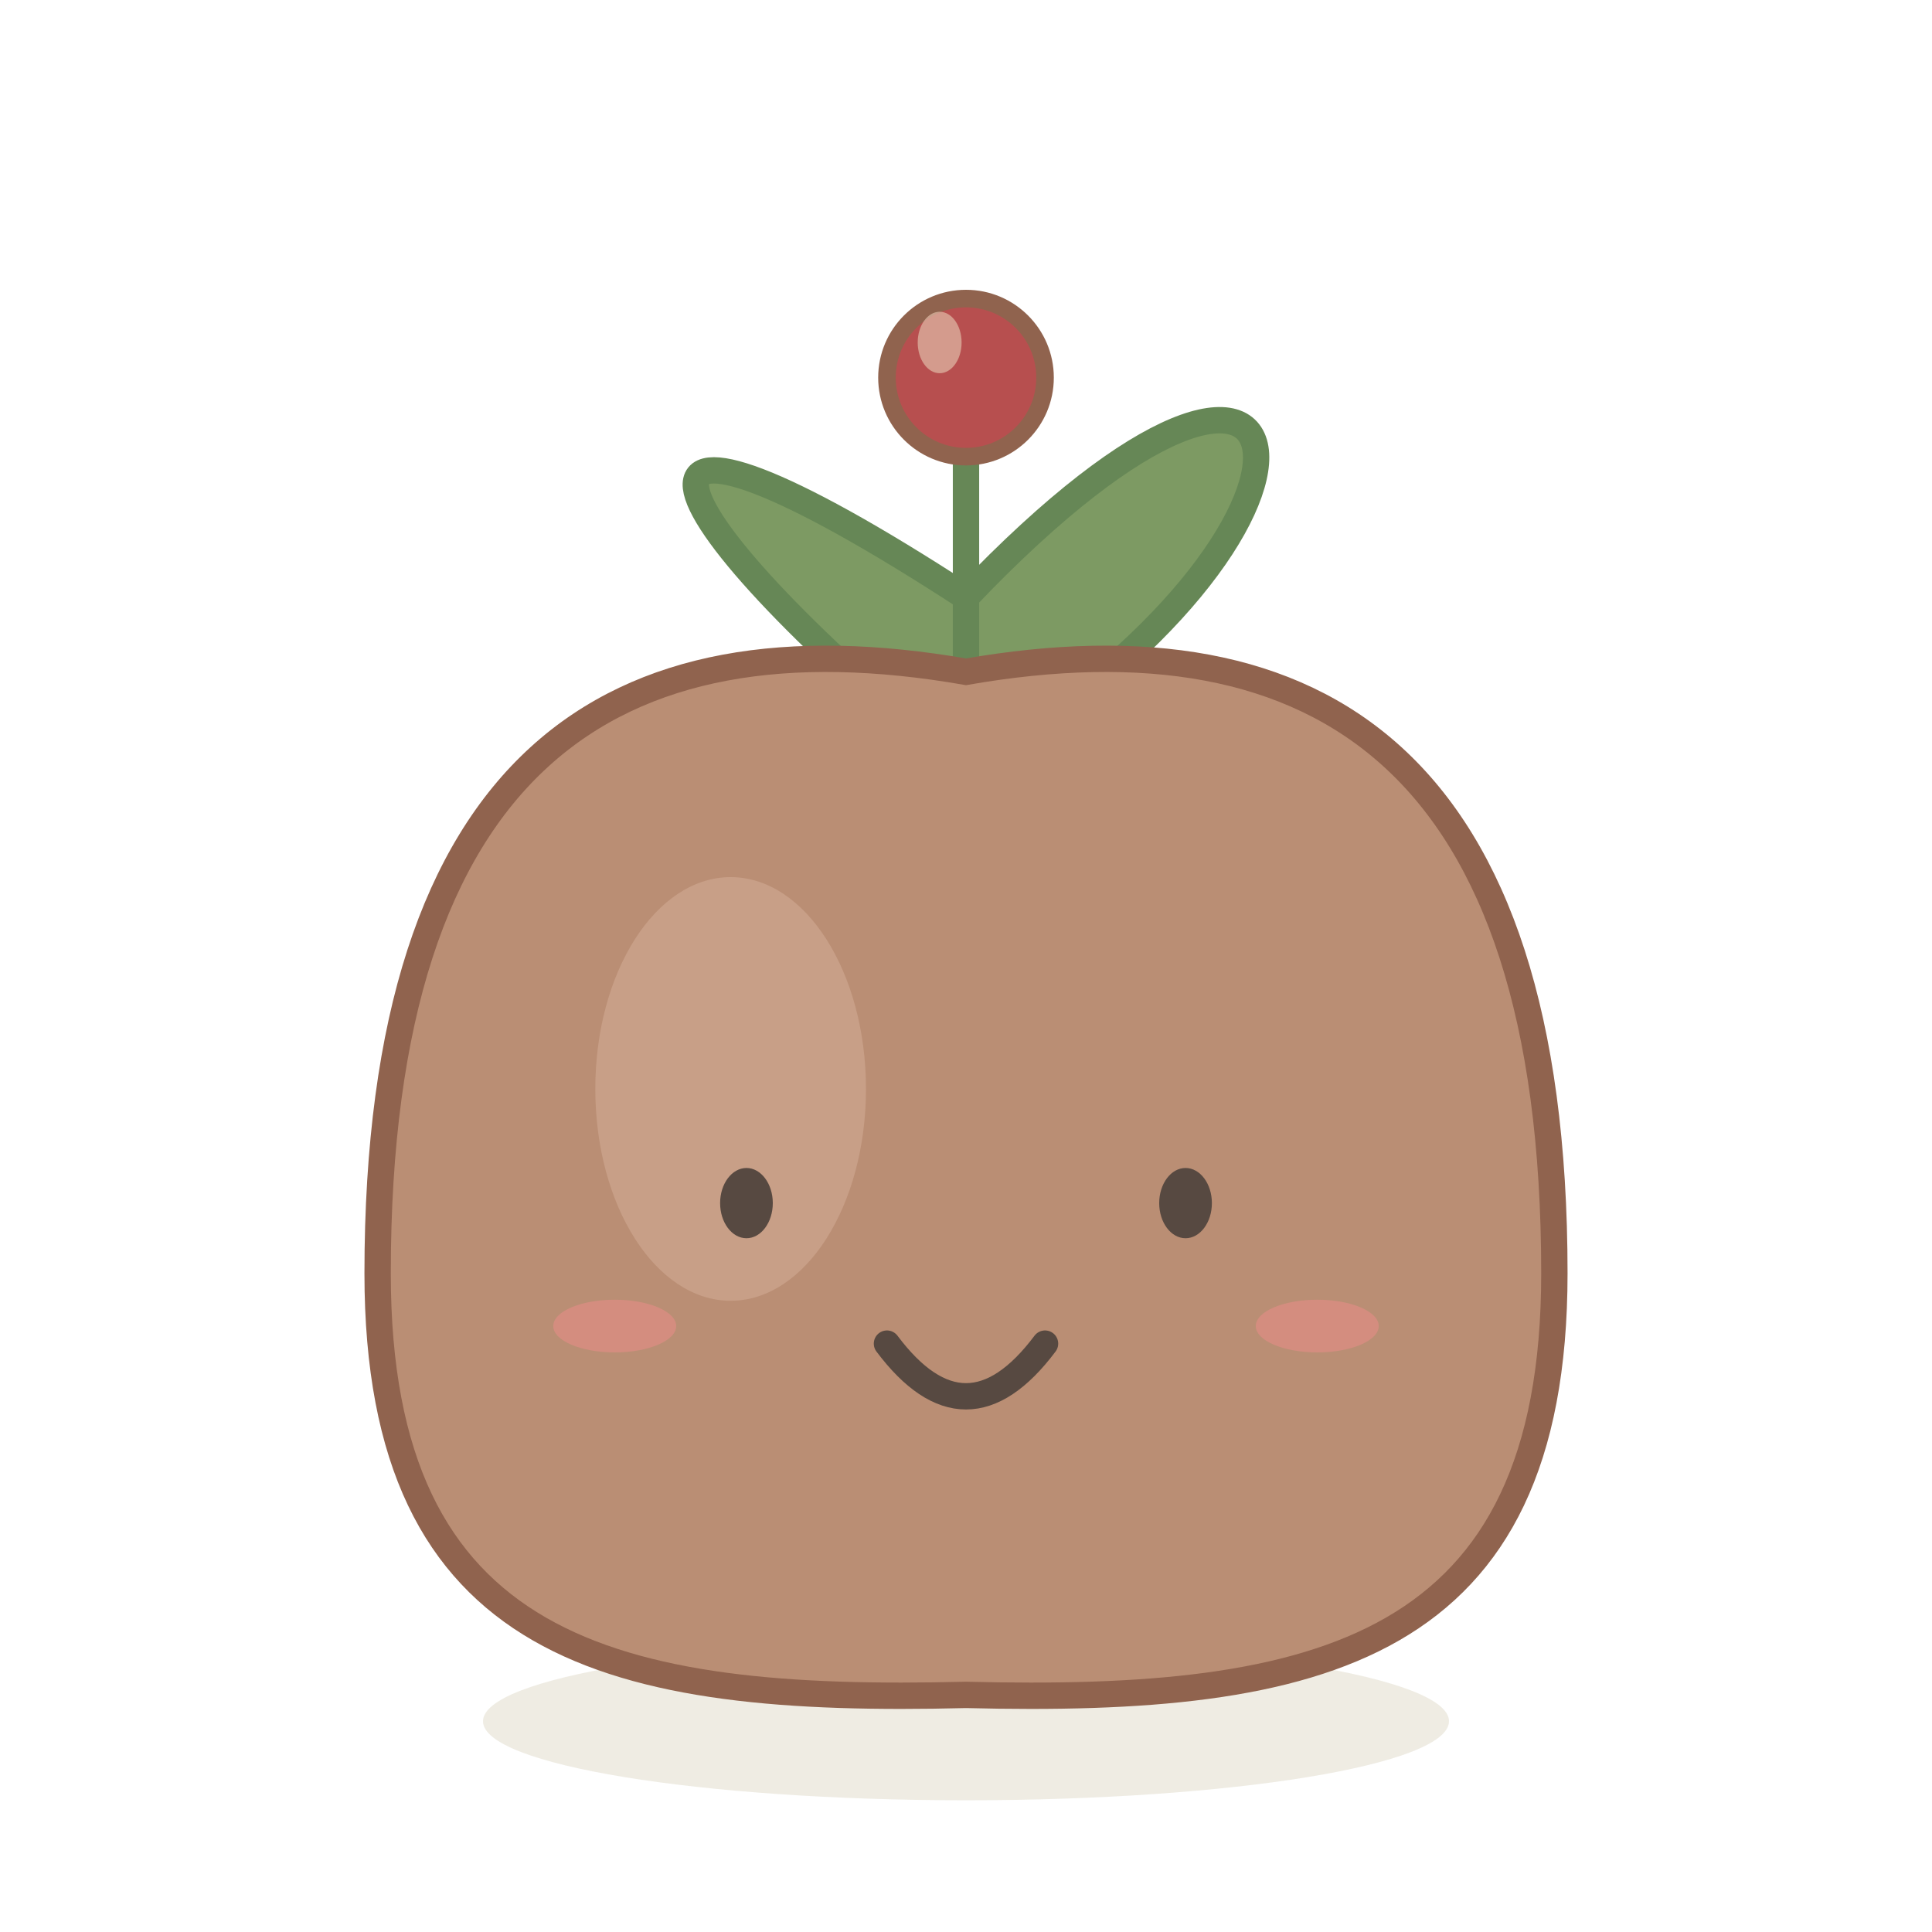
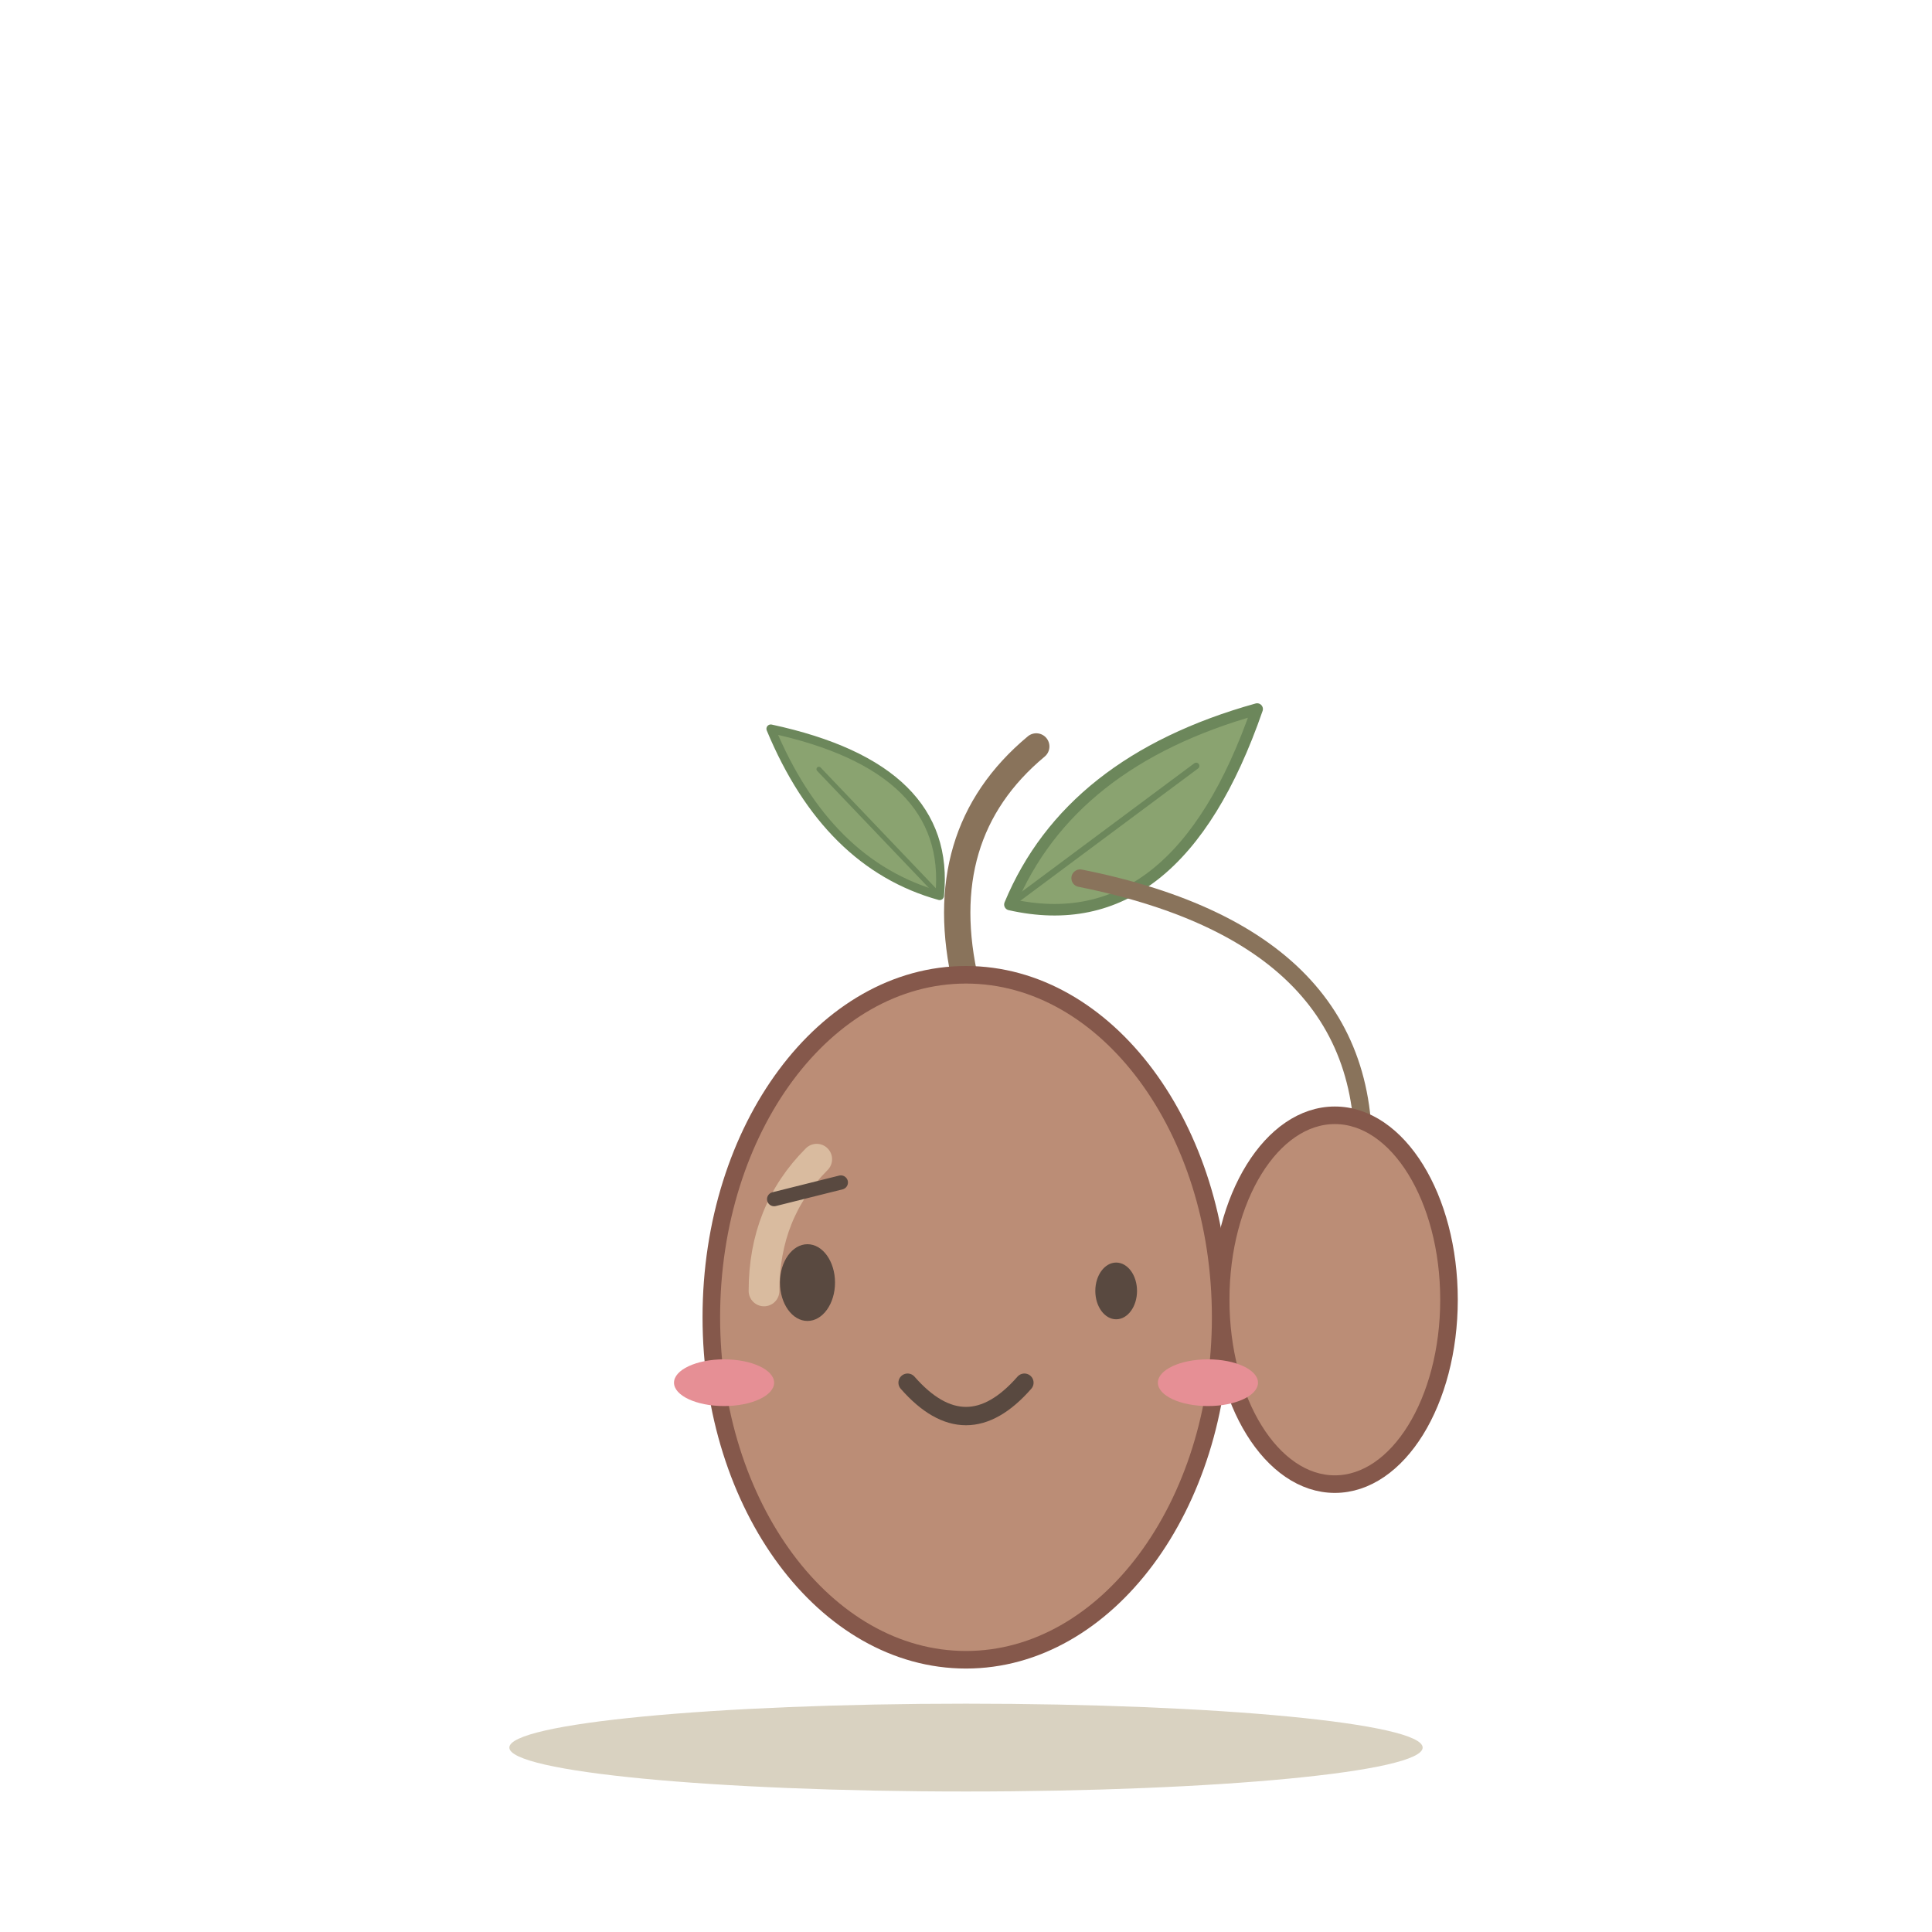
- <svg xmlns="http://www.w3.org/2000/svg" width="220" height="220" viewBox="0 0 220 220" role="img">
-   <ellipse cx="110" cy="196" rx="55" ry="9" fill="#d8d2bd" opacity=".42" />
-   <path d="M110 88 C71 56,67 40,110 68 C151 25,157 60,110 88Z" fill="#7d9a63" stroke="#668756" stroke-width="3" />
-   <path d="M110 86V49" stroke="#668756" stroke-width="3" stroke-linecap="round" />
-   <circle cx="110" cy="43" r="9" fill="#b74f4f" stroke="#90634e" stroke-width="2" />
-   <ellipse cx="107" cy="39" rx="2.5" ry="3.5" fill="#dfbba6" opacity=".7" />
-   <path d="M43 145 C43 86.5,69.8 69.5,110 76.5 C150.2 69.5,177 86.5,177 145 C177 188,150.2 194,110 193 C69.8 194,43 188,43 145Z" fill="#ba8e74" stroke="#90634e" stroke-width="3" />
-   <ellipse cx="83.2" cy="124" rx="15.41" ry="24.12" fill="#dfbba6" opacity=".38" />
-   <ellipse cx="85" cy="137" rx="3" ry="4" fill="#574941" />
-   <ellipse cx="135" cy="137" rx="3" ry="4" fill="#574941" />
-   <ellipse cx="70" cy="151" rx="7" ry="3" fill="#e78c87" opacity=".58" />
-   <ellipse cx="150" cy="151" rx="7" ry="3" fill="#e78c87" opacity=".58" />
-   <path d="M101 153q9 12 18 0" fill="none" stroke="#574941" stroke-width="3" stroke-linecap="round" />
+ <svg xmlns="http://www.w3.org/2000/svg" width="220" height="220" viewBox="0 0 220 220" role="img" data-character="jujube" data-stage="3">
+   <ellipse cx="110" cy="199" rx="52" ry="5" fill="#d9d2c1" stroke="none" stroke-width="2" />
+   <path d="M110 112q-4-17 8-27" fill="none" stroke="#89735b" stroke-width="3" stroke-linecap="round" stroke-linejoin="round" />
+   <g transform="translate(115 103) rotate(47) scale(0.73)">
+     <path d="M0 0Q-10-22 4-49Q22-15 0 0Z" fill="#8aa370" stroke="#6c875b" stroke-width="1.8" stroke-linecap="round" stroke-linejoin="round" />
+     <path d="M0 0 4-36" fill="none" stroke="#6c875b" stroke-width="1" stroke-linecap="round" stroke-linejoin="round" />
+   </g>
+   <g transform="translate(107 102) rotate(-50) scale(0.55)">
+     <path d="M0 0Q-10-22 4-49Q22-15 0 0Z" fill="#8aa370" stroke="#6c875b" stroke-width="1.8" stroke-linecap="round" stroke-linejoin="round" />
+     <path d="M0 0 4-36" fill="none" stroke="#6c875b" stroke-width="1" stroke-linecap="round" stroke-linejoin="round" />
+   </g>
+   <path d="M123 100q35 7 32 35" fill="none" stroke="#89735b" stroke-width="2" stroke-linecap="round" stroke-linejoin="round" />
+   <ellipse cx="152" cy="148" rx="13" ry="21" fill="#bb8d76" stroke="#85584b" stroke-width="2" />
+   <ellipse cx="110" cy="150" rx="29" ry="39" fill="#bb8d76" stroke="#85584b" stroke-width="2" />
+   <path d="M93 132q-6 6-6 15" fill="none" stroke="#d9bb9f" stroke-width="3.5" stroke-linecap="round" stroke-linejoin="round" />
+   <g transform="translate(110 147) scale(0.95)">
+     <ellipse cx="-19" cy="-1" rx="3.3" ry="4.6" fill="#594940" stroke="none" stroke-width="2" />
+     <ellipse cx="18" cy="0" rx="2.5" ry="3.4" fill="#594940" stroke="none" stroke-width="2" />
+     <path d="M-23-11l8-2" fill="none" stroke="#594940" stroke-width="1.7" stroke-linecap="round" stroke-linejoin="round" />
+     <path d="M-7 11q7 8 14 0" fill="none" stroke="#594940" stroke-width="2.2" stroke-linecap="round" stroke-linejoin="round" />
+     <ellipse cx="-29" cy="11" rx="6" ry="2.8" fill="#e68f95" stroke="none" stroke-width="2" />
+     <ellipse cx="29" cy="11" rx="6" ry="2.8" fill="#e68f95" stroke="none" stroke-width="2" />
+   </g>
</svg>
